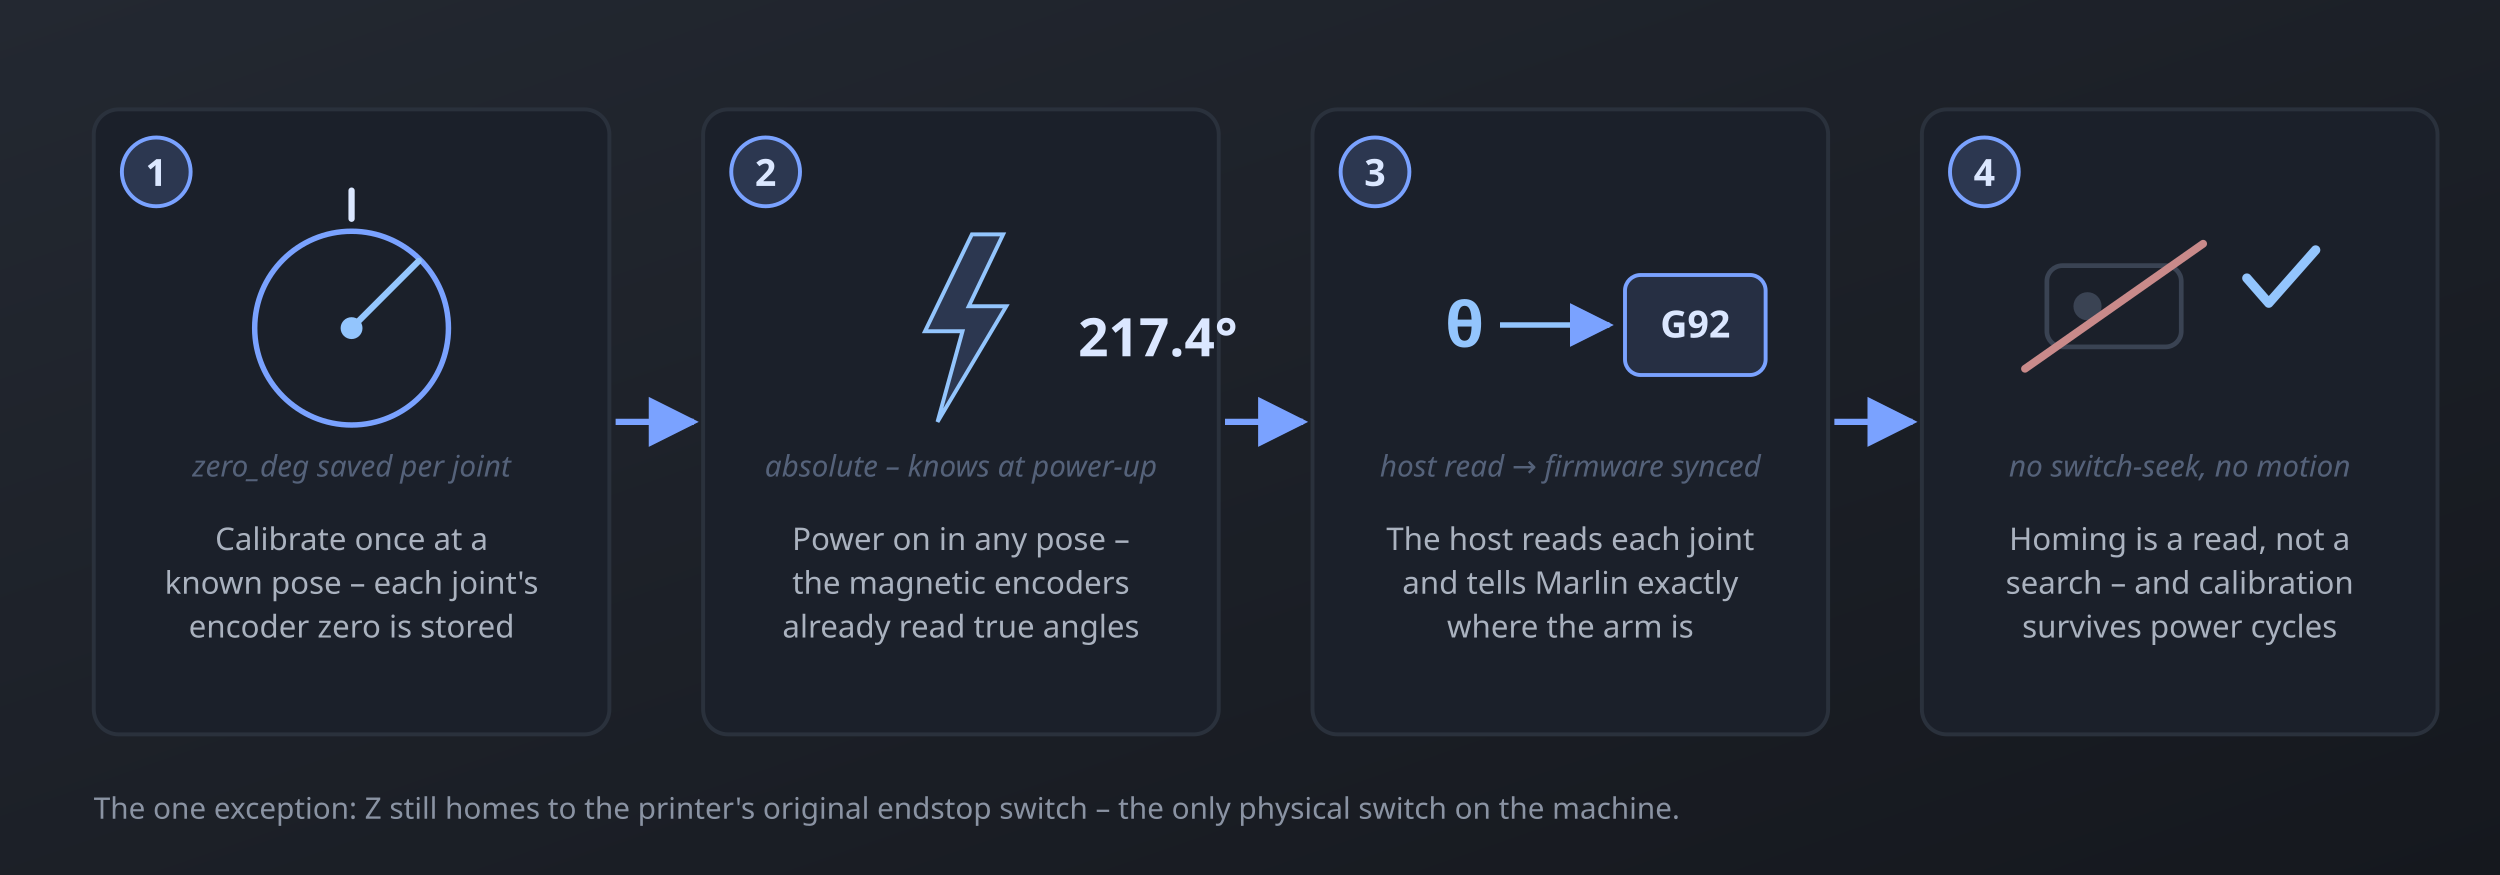
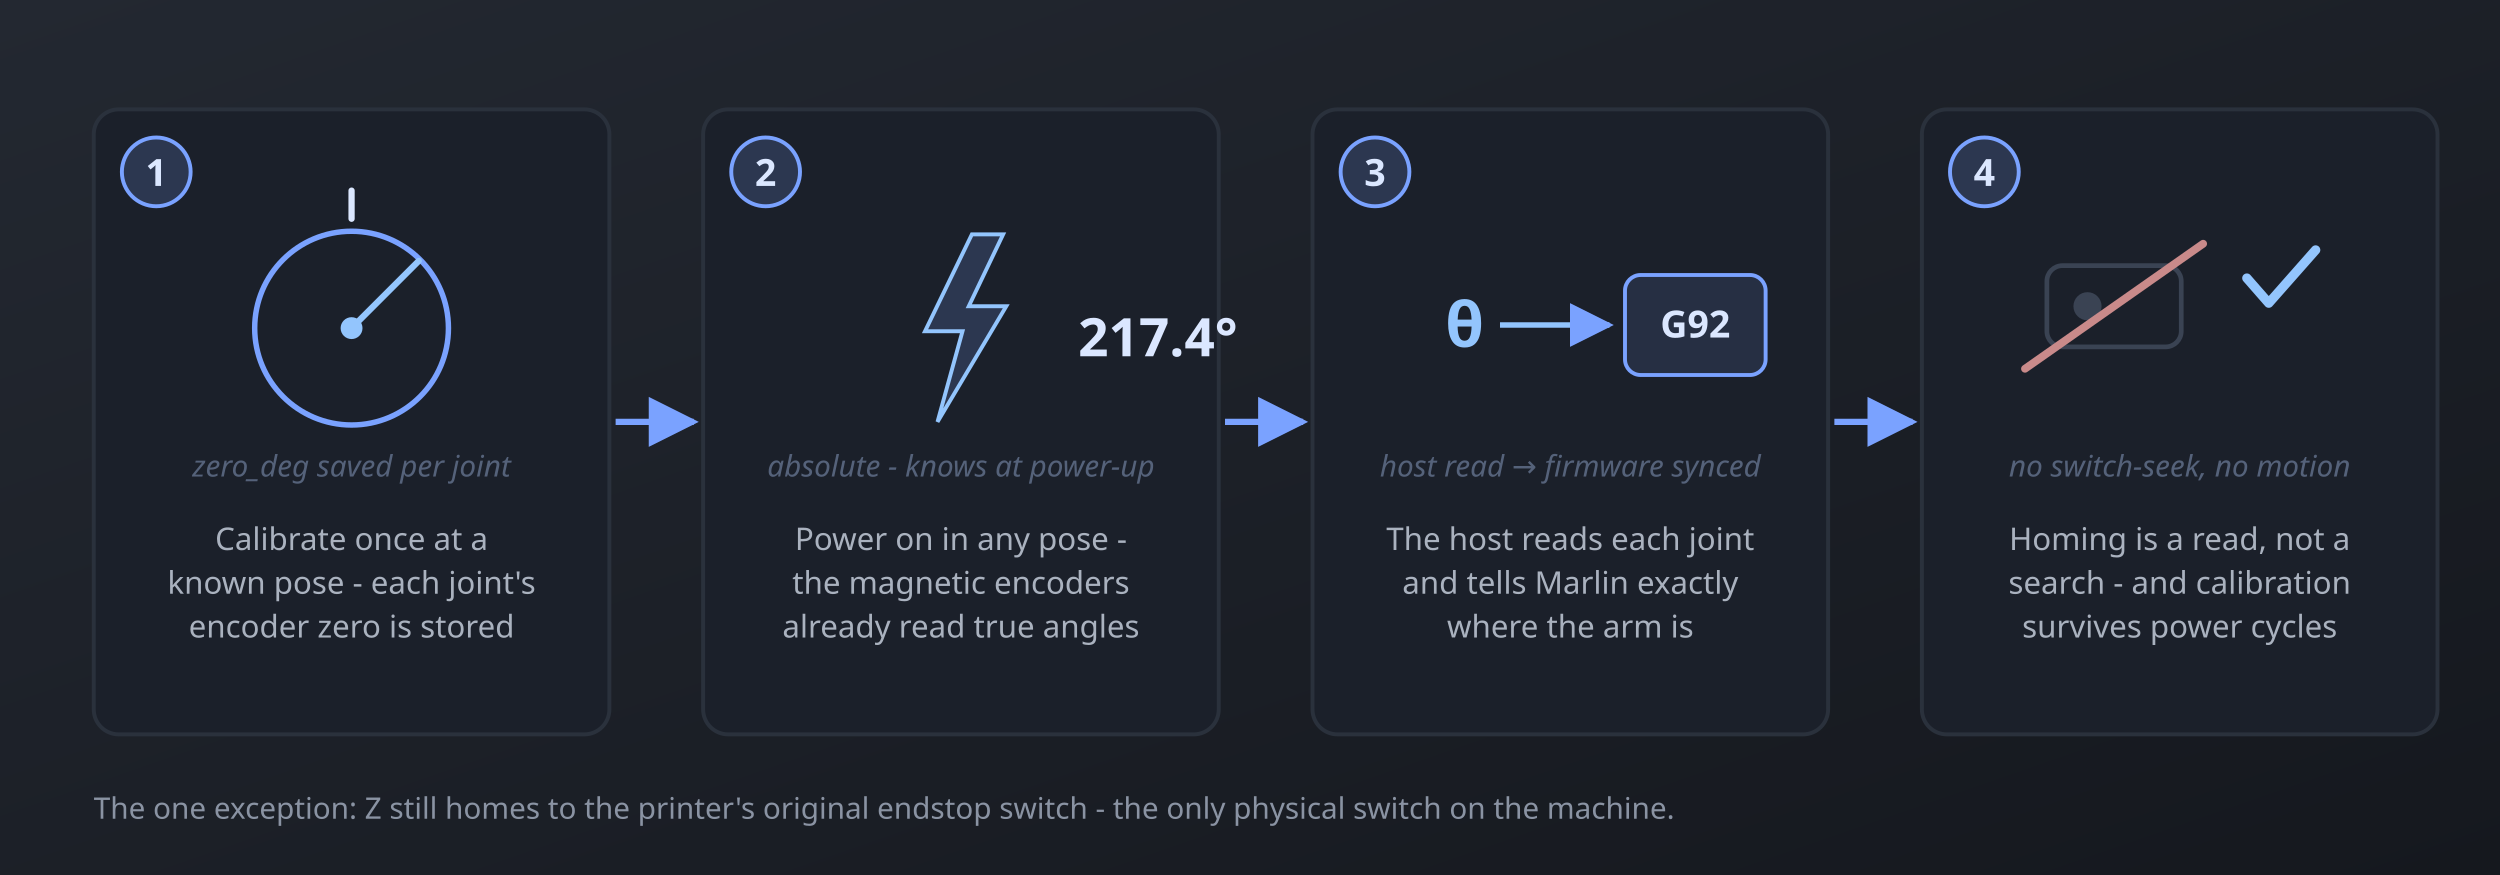
<svg xmlns="http://www.w3.org/2000/svg" viewBox="0 0 1600 560" role="img" aria-label="Four-step diagram of switch-free absolute-encoder homing" font-family="ui-sans-serif, system-ui, sans-serif">
  <defs>
    <linearGradient id="bgh" x1="0" y1="0" x2="1" y2="1">
      <stop offset="0" stop-color="#232831" />
      <stop offset="1" stop-color="#15181e" />
    </linearGradient>
    <marker id="arrh" viewBox="0 0 10 10" refX="9" refY="5" markerWidth="8" markerHeight="8" orient="auto-start-reverse">
      <path d="M0 0 L10 5 L0 10 z" fill="#7aa2ff" />
    </marker>
  </defs>
  <rect width="1600" height="560" fill="url(#bgh)" />
  <g fill="#1b202a" stroke="#2a313c" stroke-width="2.5">
    <rect x="60" y="70" width="330" height="400" rx="16" />
    <rect x="450" y="70" width="330" height="400" rx="16" />
    <rect x="840" y="70" width="330" height="400" rx="16" />
    <rect x="1230" y="70" width="330" height="400" rx="16" />
  </g>
  <g>
    <circle cx="100" cy="110" r="22" fill="rgb(122 162 255 / 0.18)" stroke="#7aa2ff" stroke-width="2.5" />
    <circle cx="490" cy="110" r="22" fill="rgb(122 162 255 / 0.18)" stroke="#7aa2ff" stroke-width="2.5" />
    <circle cx="880" cy="110" r="22" fill="rgb(122 162 255 / 0.18)" stroke="#7aa2ff" stroke-width="2.5" />
    <circle cx="1270" cy="110" r="22" fill="rgb(122 162 255 / 0.18)" stroke="#7aa2ff" stroke-width="2.5" />
    <g fill="#dbe7ff" font-size="24" font-weight="700" text-anchor="middle">
      <text x="100" y="119">1</text>
      <text x="490" y="119">2</text>
      <text x="880" y="119">3</text>
      <text x="1270" y="119">4</text>
    </g>
  </g>
  <g stroke="#7aa2ff" stroke-width="4" fill="none">
    <path d="M394 270 L444 270" marker-end="url(#arrh)" />
    <path d="M784 270 L834 270" marker-end="url(#arrh)" />
    <path d="M1174 270 L1224 270" marker-end="url(#arrh)" />
  </g>
  <circle cx="225" cy="210" r="62" fill="none" stroke="#7aa2ff" stroke-width="3.5" />
  <line x1="225" y1="210" x2="268" y2="167" stroke="#93c5fd" stroke-width="4" stroke-linecap="round" />
  <circle cx="225" cy="210" r="7" fill="#93c5fd" />
  <line x1="225" y1="140" x2="225" y2="122" stroke="#dbe7ff" stroke-width="4" stroke-linecap="round" />
  <text x="225" y="305" text-anchor="middle" fill="#55627a" font-size="19" font-style="italic">zero_deg saved per joint</text>
  <g fill="#aab2bf" font-size="20" text-anchor="middle">
    <text x="225" y="352">Calibrate once at a</text>
-     <text x="225" y="380">known pose – each joint's</text>
+     <text x="225" y="380">known pose - each joint's</text>
    <text x="225" y="408">encoder zero is stored</text>
  </g>
  <path d="M622 150 l-30 62 h24 l-16 58 44 -74 h-24 l22 -46 z" fill="rgb(122 162 255 / 0.18)" stroke="#93c5fd" stroke-width="2.5" />
  <text x="690" y="228" fill="#dbe7ff" font-size="34" font-weight="700">217.4°</text>
-   <text x="615" y="305" text-anchor="middle" fill="#55627a" font-size="19" font-style="italic">absolute – knows at power-up</text>
+   <text x="615" y="305" text-anchor="middle" fill="#55627a" font-size="19" font-style="italic">absolute - knows at power-up</text>
  <g fill="#aab2bf" font-size="20" text-anchor="middle">
-     <text x="615" y="352">Power on in any pose –</text>
+     <text x="615" y="352">Power on in any pose -</text>
    <text x="615" y="380">the magnetic encoders</text>
    <text x="615" y="408">already read true angles</text>
  </g>
  <text x="925" y="222" fill="#93c5fd" font-size="40" font-weight="700">θ</text>
  <path d="M960 208 L1030 208" stroke="#93c5fd" stroke-width="3.5" marker-end="url(#arrh)" />
  <rect x="1040" y="176" width="90" height="64" rx="10" fill="rgb(122 162 255 / 0.12)" stroke="#7aa2ff" stroke-width="2.5" />
  <text x="1085" y="216" text-anchor="middle" fill="#dbe7ff" font-size="24" font-weight="700">G92</text>
  <text x="1005" y="305" text-anchor="middle" fill="#55627a" font-size="19" font-style="italic">host read → firmware synced</text>
  <g fill="#aab2bf" font-size="20" text-anchor="middle">
    <text x="1005" y="352">The host reads each joint</text>
    <text x="1005" y="380">and tells Marlin exactly</text>
    <text x="1005" y="408">where the arm is</text>
  </g>
  <rect x="1310" y="170" width="86" height="52" rx="10" fill="none" stroke="#3a4353" stroke-width="3" />
  <circle cx="1336" cy="196" r="9" fill="#3a4353" />
  <line x1="1296" y1="236" x2="1410" y2="156" stroke="#c98a8a" stroke-width="5" stroke-linecap="round" />
  <path d="M1438 178 l14 16 l30 -34" stroke="#93c5fd" stroke-width="6" fill="none" stroke-linecap="round" stroke-linejoin="round" />
  <text x="1395" y="305" text-anchor="middle" fill="#55627a" font-size="19" font-style="italic">no switch-seek, no motion</text>
  <g fill="#aab2bf" font-size="20" text-anchor="middle">
    <text x="1395" y="352">Homing is a read, not a</text>
-     <text x="1395" y="380">search – and calibration</text>
+     <text x="1395" y="380">search - and calibration</text>
    <text x="1395" y="408">survives power cycles</text>
  </g>
-   <text x="60" y="524" fill="#8a93a3" font-size="19">The one exception: Z still homes to the printer's original endstop switch – the only physical switch on the machine.</text>
+   <text x="60" y="524" fill="#8a93a3" font-size="19">The one exception: Z still homes to the printer's original endstop switch - the only physical switch on the machine.</text>
</svg>
